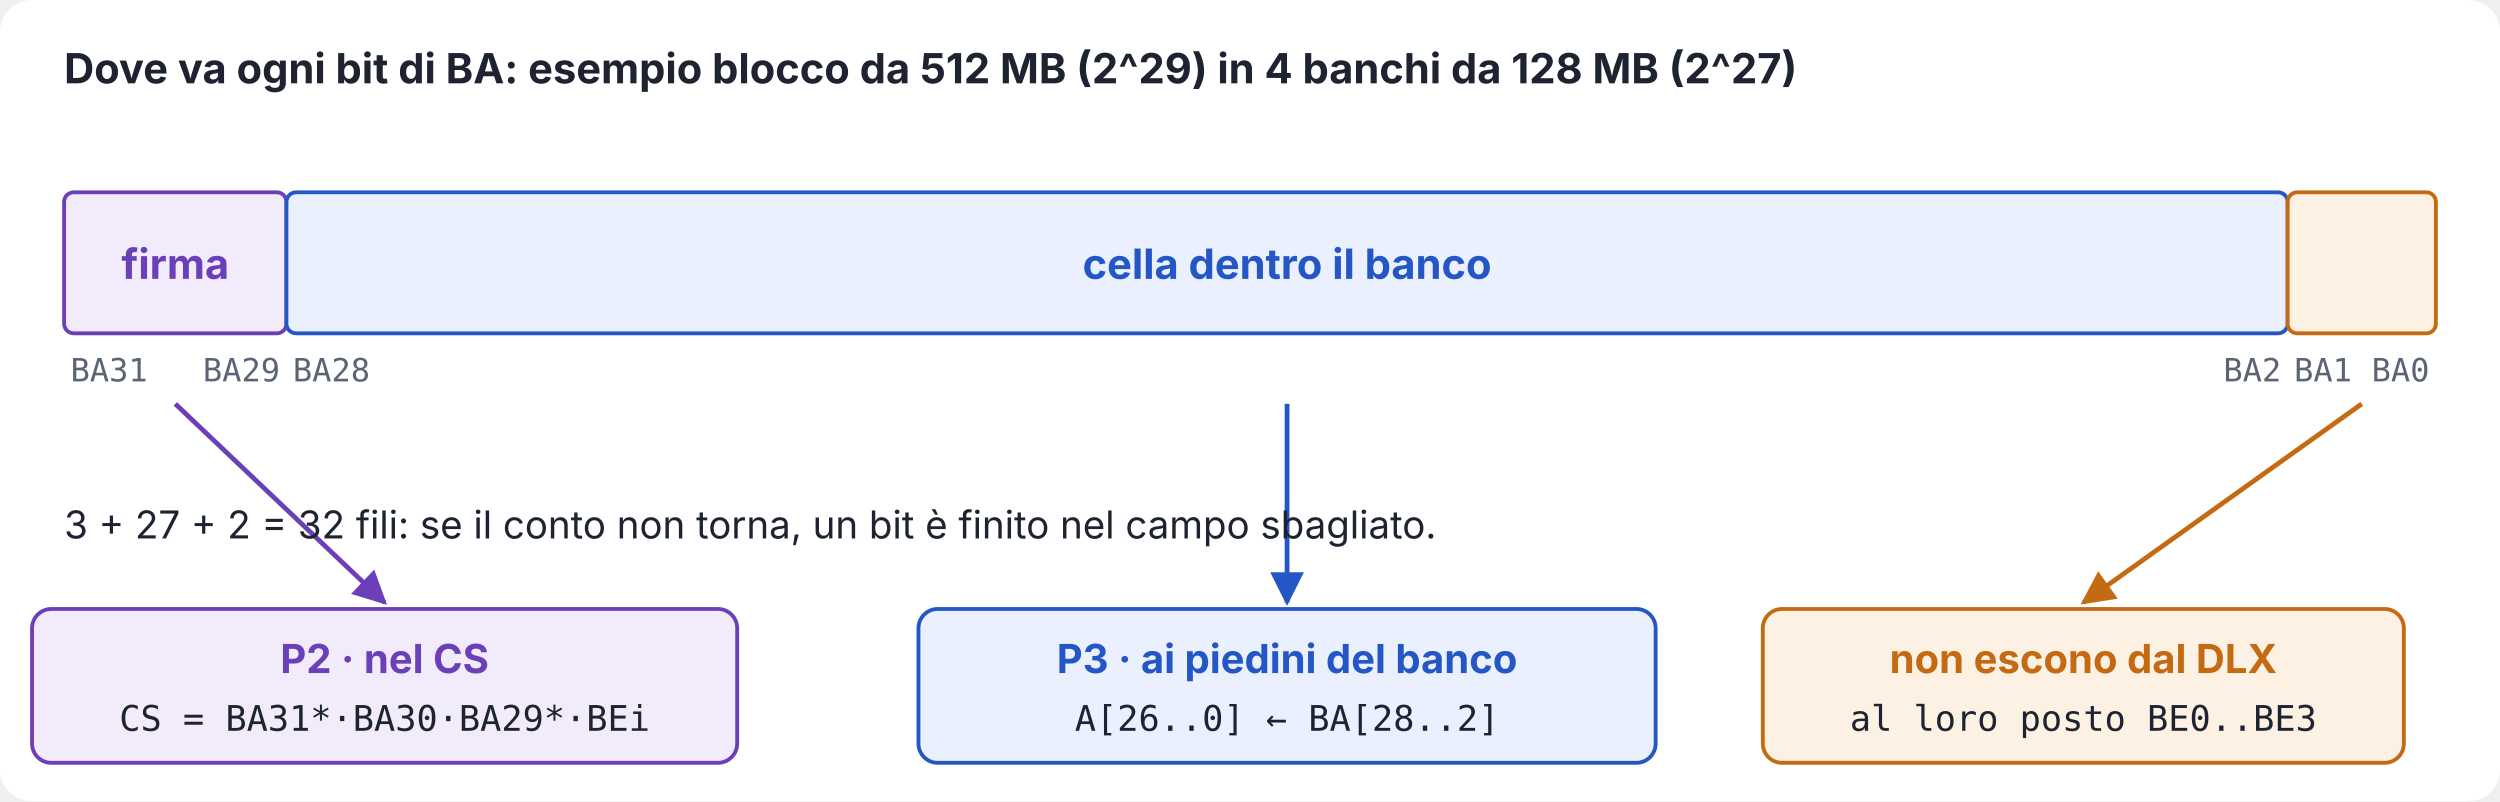
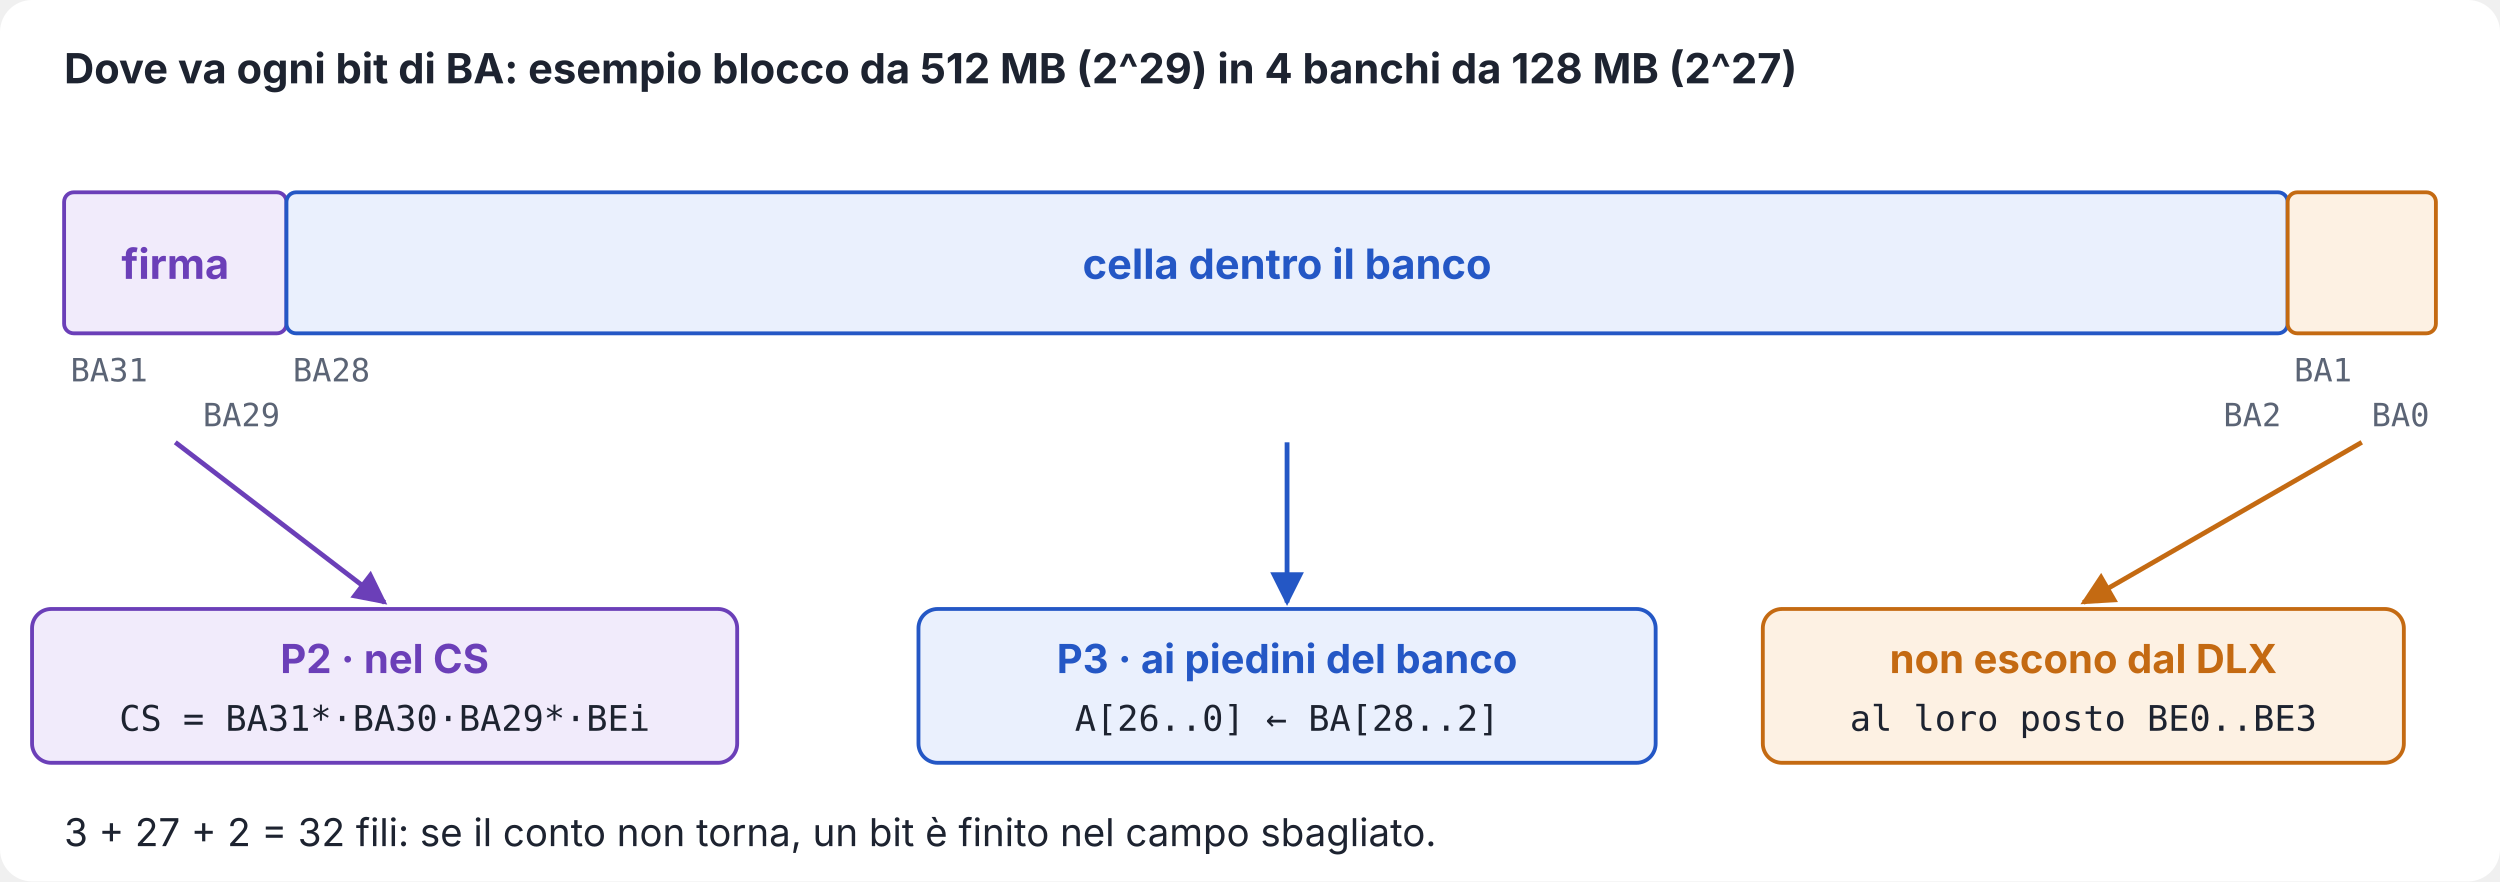
- <svg xmlns="http://www.w3.org/2000/svg" viewBox="0 0 780 250" width="780" height="250">
+ <svg xmlns="http://www.w3.org/2000/svg" viewBox="0 0 780 275" width="780" height="275">
  <defs>
-     <marker id="fc46a12" viewBox="0 0 10 10" refX="9" refY="5" markerWidth="7" markerHeight="7" orient="auto-start-reverse">
-       <path d="M0,0 L10,5 L0,10 z" fill="#c46a12" />
+     <marker id="f5b6475" viewBox="0 0 10 10" refX="9" refY="5" markerWidth="7" markerHeight="7" orient="auto-start-reverse">
+       <path d="M0,0 L10,5 L0,10 z" fill="#5b6475" />
+     </marker>
+     <marker id="f1d2330" viewBox="0 0 10 10" refX="9" refY="5" markerWidth="7" markerHeight="7" orient="auto-start-reverse">
+       <path d="M0,0 L10,5 L0,10 z" fill="#1d2330" />
    </marker>
    <marker id="f2457c5" viewBox="0 0 10 10" refX="9" refY="5" markerWidth="7" markerHeight="7" orient="auto-start-reverse">
      <path d="M0,0 L10,5 L0,10 z" fill="#2457c5" />
    </marker>
-     <marker id="f6b3fb8" viewBox="0 0 10 10" refX="9" refY="5" markerWidth="7" markerHeight="7" orient="auto-start-reverse">
-       <path d="M0,0 L10,5 L0,10 z" fill="#6b3fb8" />
+     <marker id="fc46a12" viewBox="0 0 10 10" refX="9" refY="5" markerWidth="7" markerHeight="7" orient="auto-start-reverse">
+       <path d="M0,0 L10,5 L0,10 z" fill="#c46a12" />
    </marker>
    <marker id="f1f8a5b" viewBox="0 0 10 10" refX="9" refY="5" markerWidth="7" markerHeight="7" orient="auto-start-reverse">
      <path d="M0,0 L10,5 L0,10 z" fill="#1f8a5b" />
    </marker>
-     <marker id="f1d2330" viewBox="0 0 10 10" refX="9" refY="5" markerWidth="7" markerHeight="7" orient="auto-start-reverse">
-       <path d="M0,0 L10,5 L0,10 z" fill="#1d2330" />
-     </marker>
-     <marker id="f5b6475" viewBox="0 0 10 10" refX="9" refY="5" markerWidth="7" markerHeight="7" orient="auto-start-reverse">
-       <path d="M0,0 L10,5 L0,10 z" fill="#5b6475" />
+     <marker id="f6b3fb8" viewBox="0 0 10 10" refX="9" refY="5" markerWidth="7" markerHeight="7" orient="auto-start-reverse">
+       <path d="M0,0 L10,5 L0,10 z" fill="#6b3fb8" />
    </marker>
  </defs>
-   <rect width="780" height="250" fill="#ffffff" rx="10" />
+   <rect width="780" height="275" fill="#ffffff" rx="10" />
  <text x="20" y="26" font-family="Inter, 'Liberation Sans', 'DejaVu Sans', sans-serif" font-size="13" fill="#1d2330" text-anchor="start" font-weight="700">Dove va ogni bit di BA: esempio blocco da 512 MB (2^29) in 4 banchi da 128 MB (2^27)</text>
  <rect x="20.0" y="60" width="69.375" height="44" rx="3" fill="#f1ebfb" stroke="#6b3fb8" stroke-width="1.2" />
  <text x="54.688" y="87" font-family="Inter, 'Liberation Sans', 'DejaVu Sans', sans-serif" font-size="13" fill="#6b3fb8" text-anchor="middle" font-weight="700">firma</text>
  <text x="22.0" y="119" font-family="'JetBrains Mono', 'DejaVu Sans Mono', monospace" font-size="10" fill="#5b6475" text-anchor="start" font-weight="400">BA31</text>
-   <text x="87.375" y="119" font-family="'JetBrains Mono', 'DejaVu Sans Mono', monospace" font-size="10" fill="#5b6475" text-anchor="end" font-weight="400">BA29</text>
+   <text x="87.375" y="133" font-family="'JetBrains Mono', 'DejaVu Sans Mono', monospace" font-size="10" fill="#5b6475" text-anchor="end" font-weight="400">BA29</text>
  <rect x="89.375" y="60" width="624.375" height="44" rx="3" fill="#eaf0fd" stroke="#2457c5" stroke-width="1.2" />
  <text x="401.562" y="87" font-family="Inter, 'Liberation Sans', 'DejaVu Sans', sans-serif" font-size="13" fill="#2457c5" text-anchor="middle" font-weight="700">cella dentro il banco</text>
  <text x="91.375" y="119" font-family="'JetBrains Mono', 'DejaVu Sans Mono', monospace" font-size="10" fill="#5b6475" text-anchor="start" font-weight="400">BA28</text>
-   <text x="711.75" y="119" font-family="'JetBrains Mono', 'DejaVu Sans Mono', monospace" font-size="10" fill="#5b6475" text-anchor="end" font-weight="400">BA2</text>
+   <text x="711.75" y="133" font-family="'JetBrains Mono', 'DejaVu Sans Mono', monospace" font-size="10" fill="#5b6475" text-anchor="end" font-weight="400">BA2</text>
  <rect x="713.75" y="60" width="46.25" height="44" rx="3" fill="#fdf1e3" stroke="#c46a12" stroke-width="1.2" />
  <text x="715.75" y="119" font-family="'JetBrains Mono', 'DejaVu Sans Mono', monospace" font-size="10" fill="#5b6475" text-anchor="start" font-weight="400">BA1</text>
-   <text x="758.0" y="119" font-family="'JetBrains Mono', 'DejaVu Sans Mono', monospace" font-size="10" fill="#5b6475" text-anchor="end" font-weight="400">BA0</text>
-   <line x1="54.688" y1="126" x2="120" y2="188" stroke="#6b3fb8" stroke-width="1.5" marker-end="url(#f6b3fb8)" />
+   <text x="758.0" y="133" font-family="'JetBrains Mono', 'DejaVu Sans Mono', monospace" font-size="10" fill="#5b6475" text-anchor="end" font-weight="400">BA0</text>
+   <line x1="54.688" y1="138" x2="120" y2="188" stroke="#6b3fb8" stroke-width="1.5" marker-end="url(#f6b3fb8)" />
  <rect x="10.0" y="190" width="220" height="48" rx="6" fill="#f1ebfb" stroke="#6b3fb8" stroke-width="1.2" />
  <text x="120" y="210" font-family="Inter, 'Liberation Sans', 'DejaVu Sans', sans-serif" font-size="12.5" fill="#6b3fb8" text-anchor="middle" font-weight="700">P2 · nel CS</text>
  <text x="120" y="228" font-family="'JetBrains Mono', 'DejaVu Sans Mono', monospace" font-size="11" fill="#1d2330" text-anchor="middle" font-weight="400">CS = BA31*·BA30·BA29*·BEi</text>
-   <line x1="401.562" y1="126" x2="401.562" y2="188" stroke="#2457c5" stroke-width="1.5" marker-end="url(#f2457c5)" />
+   <line x1="401.562" y1="138" x2="401.562" y2="188" stroke="#2457c5" stroke-width="1.5" marker-end="url(#f2457c5)" />
  <rect x="286.562" y="190" width="230" height="48" rx="6" fill="#eaf0fd" stroke="#2457c5" stroke-width="1.2" />
  <text x="401.562" y="210" font-family="Inter, 'Liberation Sans', 'DejaVu Sans', sans-serif" font-size="12.5" fill="#2457c5" text-anchor="middle" font-weight="700">P3 · ai piedini del banco</text>
  <text x="401.562" y="228" font-family="'JetBrains Mono', 'DejaVu Sans Mono', monospace" font-size="11" fill="#1d2330" text-anchor="middle" font-weight="400">A[26..0] ← BA[28..2]</text>
-   <line x1="736.875" y1="126" x2="650" y2="188" stroke="#c46a12" stroke-width="1.5" marker-end="url(#fc46a12)" />
+   <line x1="736.875" y1="138" x2="650" y2="188" stroke="#c46a12" stroke-width="1.5" marker-end="url(#fc46a12)" />
  <rect x="550.0" y="190" width="200" height="48" rx="6" fill="#fdf1e3" stroke="#c46a12" stroke-width="1.2" />
  <text x="650" y="210" font-family="Inter, 'Liberation Sans', 'DejaVu Sans', sans-serif" font-size="12.5" fill="#c46a12" text-anchor="middle" font-weight="700">non escono dal DLX</text>
  <text x="650" y="228" font-family="'JetBrains Mono', 'DejaVu Sans Mono', monospace" font-size="11" fill="#1d2330" text-anchor="middle" font-weight="400">al loro posto BE0..BE3</text>
-   <text x="20" y="168" font-family="Inter, 'Liberation Sans', 'DejaVu Sans', sans-serif" font-size="12" fill="#1d2330" text-anchor="start" font-weight="400">3 + 27 + 2 = 32 fili: se il conto non torna, un bit è finito nel campo sbagliato.</text>
+   <text x="20" y="264" font-family="Inter, 'Liberation Sans', 'DejaVu Sans', sans-serif" font-size="12" fill="#1d2330" text-anchor="start" font-weight="400">3 + 27 + 2 = 32 fili: se il conto non torna, un bit è finito nel campo sbagliato.</text>
</svg>
